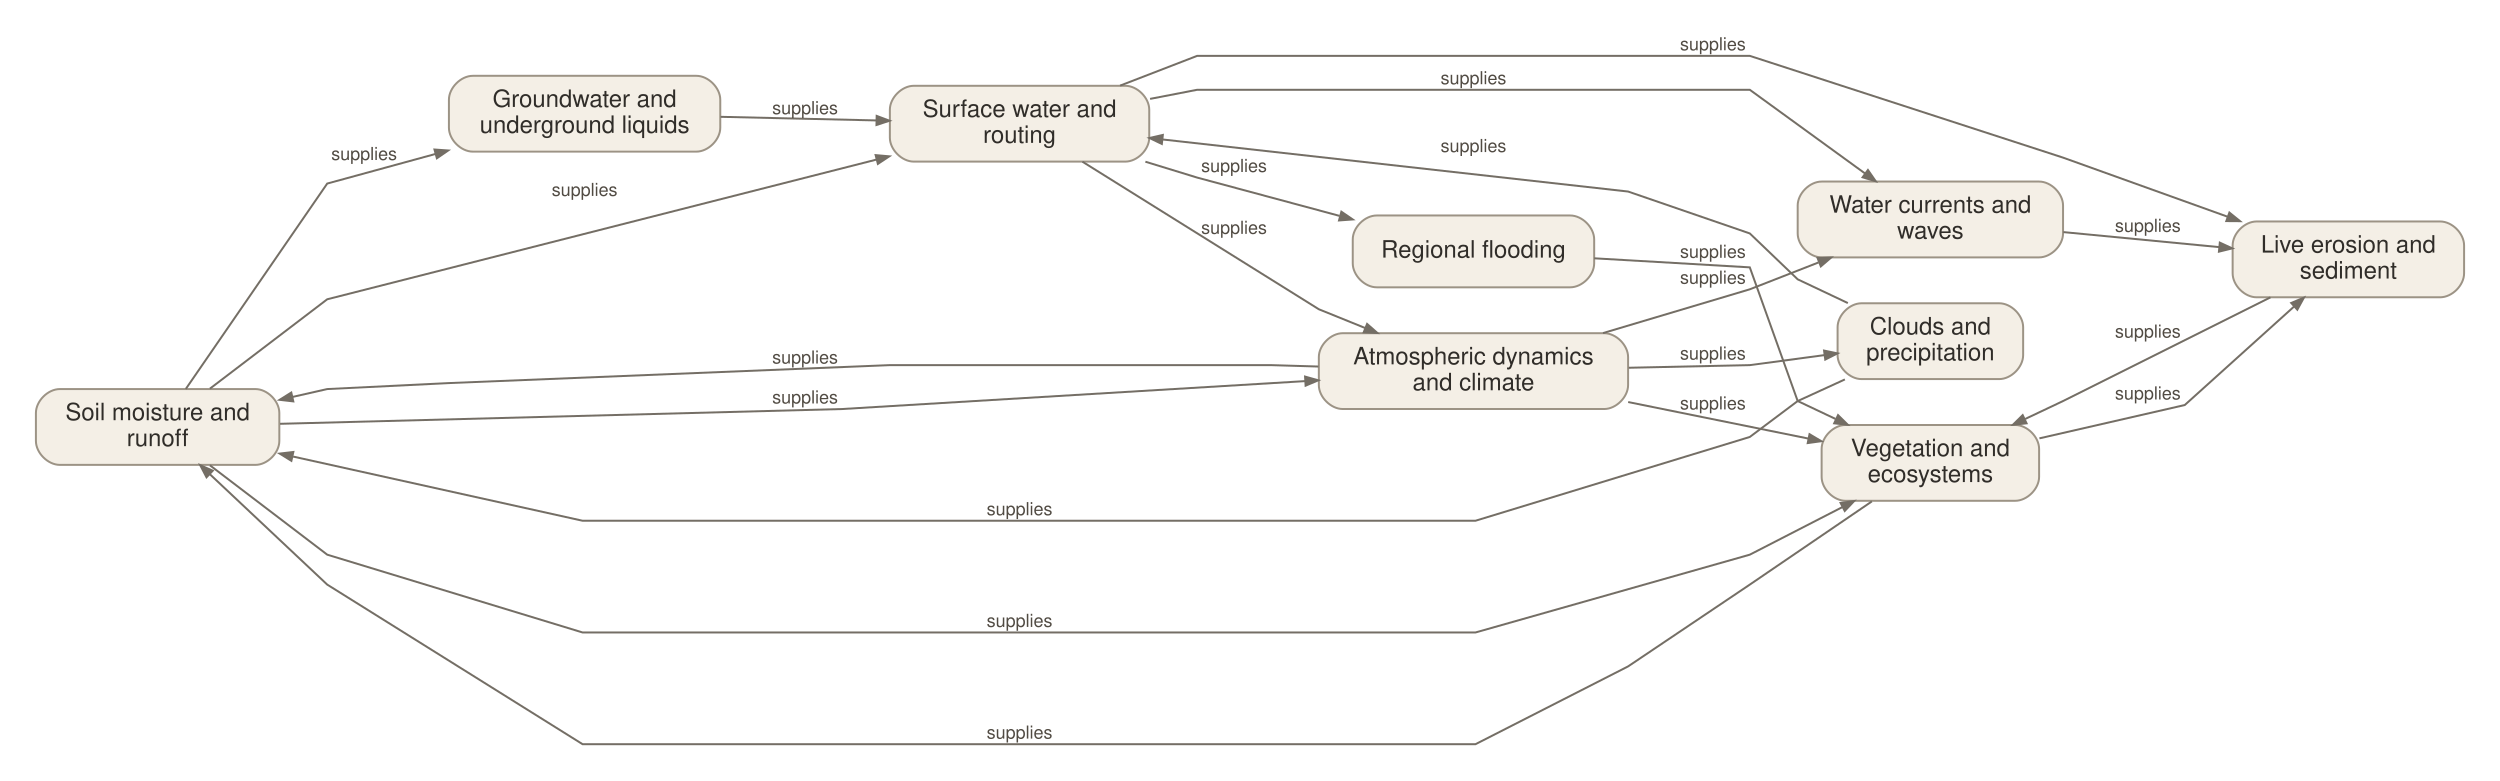
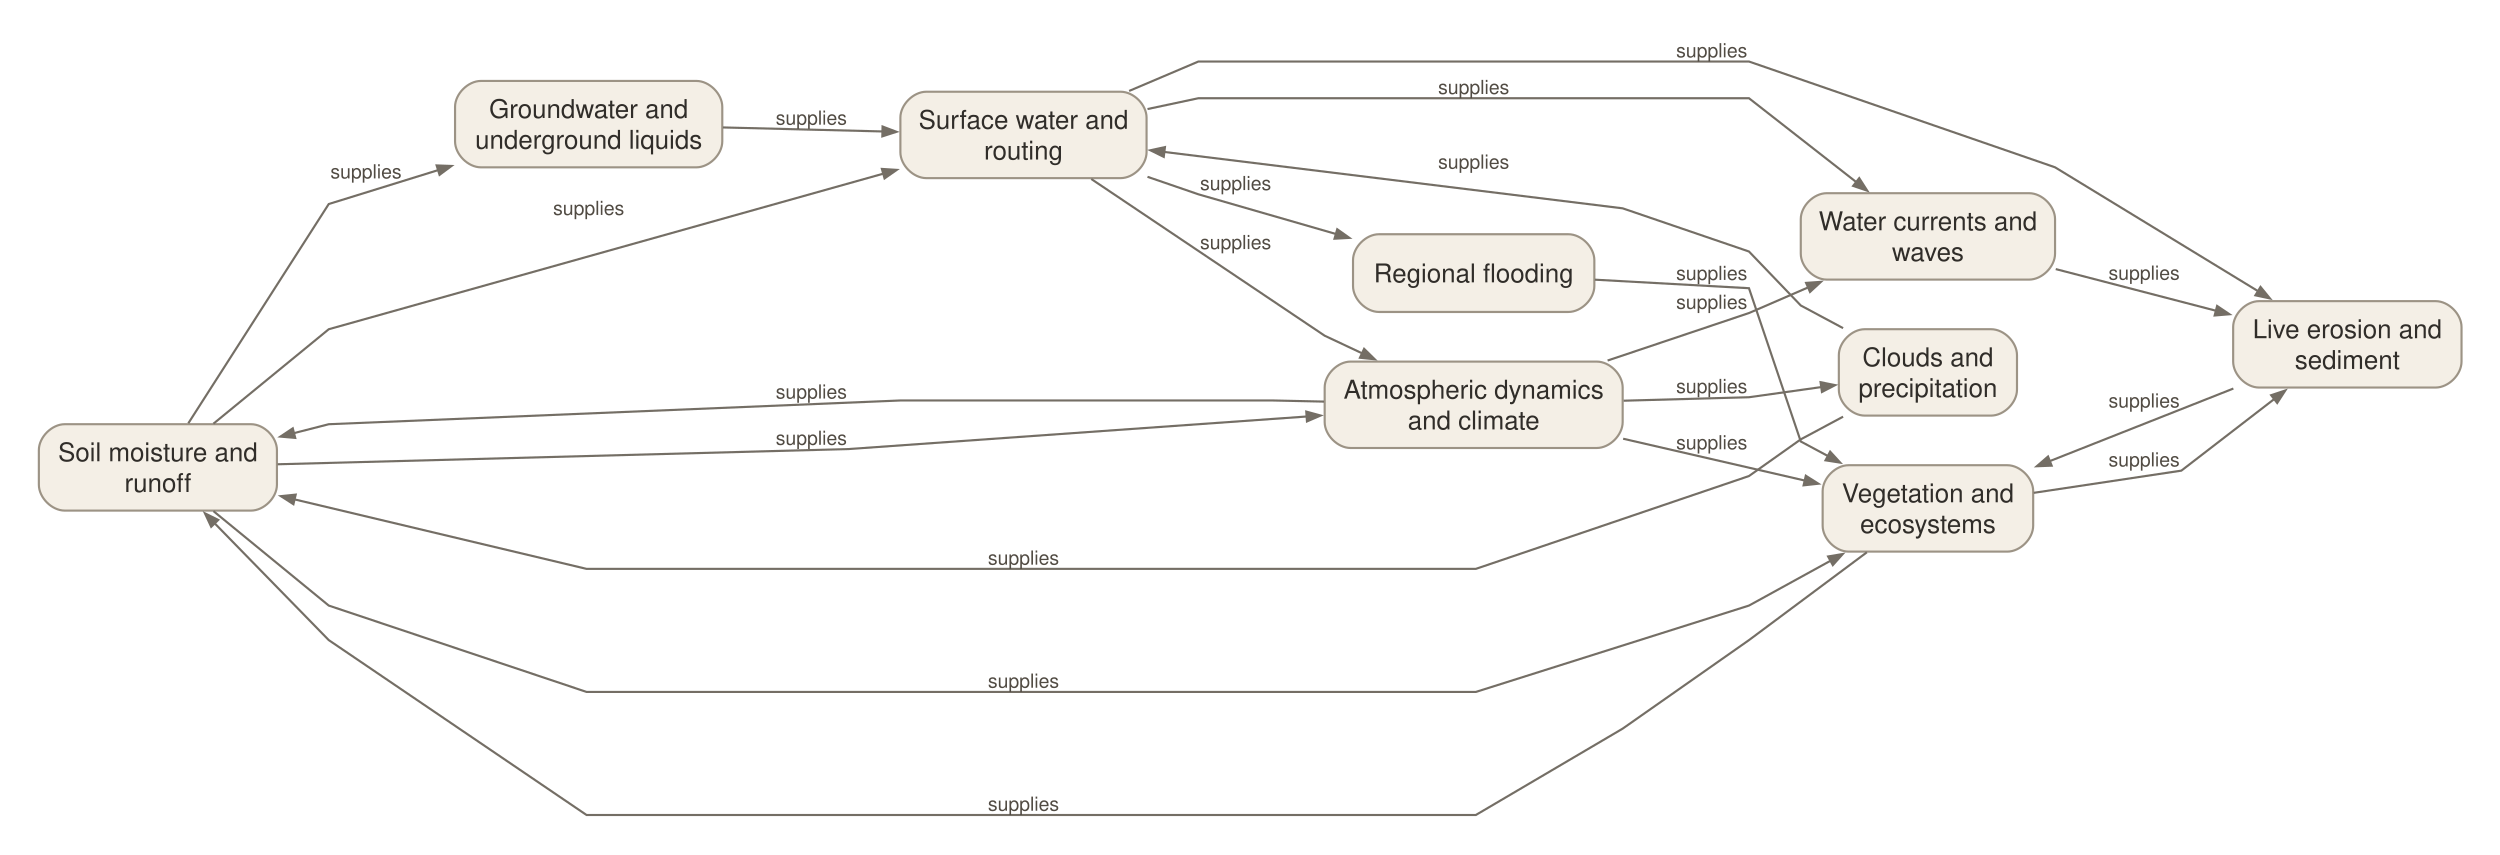
- <svg xmlns="http://www.w3.org/2000/svg" width="1253pt" height="391pt" viewBox="0.00 0.00 1253.00 391.00">
-   <g id="graph0" class="graph" transform="scale(1 1) rotate(0) translate(18 373)">
+ <svg xmlns="http://www.w3.org/2000/svg" width="1158pt" height="396pt" viewBox="0.00 0.00 1158.00 396.00">
+   <g id="graph0" class="graph" transform="scale(1 1) rotate(0) translate(18 377.5)">
    <g id="node1" class="node">
-       <path fill="#f4efe6" stroke="#9c9385" d="M110,-178C110,-178 12,-178 12,-178 6,-178 0,-172 0,-166 0,-166 0,-152 0,-152 0,-146 6,-140 12,-140 12,-140 110,-140 110,-140 116,-140 122,-146 122,-152 122,-152 122,-166 122,-166 122,-172 116,-178 110,-178" />
-       <text text-anchor="middle" x="61" y="-162.4" font-family="Helvetica,sans-Serif" font-size="12.00" fill="#302d29">Soil moisture and</text>
-       <text text-anchor="middle" x="61" y="-149.4" font-family="Helvetica,sans-Serif" font-size="12.00" fill="#302d29">runoff</text>
+       <path fill="#f4efe6" stroke="#9c9385" d="M98.28,-181.01C98.28,-181.01 12,-181.01 12,-181.01 6,-181.01 0,-175.01 0,-169.01 0,-169.01 0,-152.99 0,-152.99 0,-146.99 6,-140.99 12,-140.99 12,-140.99 98.28,-140.99 98.28,-140.99 104.28,-140.99 110.28,-146.99 110.28,-152.99 110.28,-152.99 110.28,-169.01 110.28,-169.01 110.28,-175.01 104.28,-181.01 98.28,-181.01" />
+       <text xml:space="preserve" text-anchor="middle" x="55.14" y="-163.85" font-family="Helvetica,sans-Serif" font-size="12.00" fill="#302d29">Soil moisture and</text>
+       <text xml:space="preserve" text-anchor="middle" x="55.14" y="-149.6" font-family="Helvetica,sans-Serif" font-size="12.00" fill="#302d29">runoff</text>
    </g>
    <g id="node2" class="node">
-       <path fill="#f4efe6" stroke="#9c9385" d="M546,-330C546,-330 440,-330 440,-330 434,-330 428,-324 428,-318 428,-318 428,-304 428,-304 428,-298 434,-292 440,-292 440,-292 546,-292 546,-292 552,-292 558,-298 558,-304 558,-304 558,-318 558,-318 558,-324 552,-330 546,-330" />
-       <text text-anchor="middle" x="493" y="-314.4" font-family="Helvetica,sans-Serif" font-size="12.00" fill="#302d29">Surface water and</text>
-       <text text-anchor="middle" x="493" y="-301.4" font-family="Helvetica,sans-Serif" font-size="12.00" fill="#302d29">routing</text>
+       <path fill="#f4efe6" stroke="#9c9385" d="M501.09,-335.01C501.09,-335.01 411.06,-335.01 411.06,-335.01 405.06,-335.01 399.06,-329.01 399.06,-323.01 399.06,-323.01 399.06,-306.99 399.06,-306.99 399.06,-300.99 405.06,-294.99 411.06,-294.99 411.06,-294.99 501.09,-294.99 501.09,-294.99 507.09,-294.99 513.09,-300.99 513.09,-306.99 513.09,-306.99 513.09,-323.01 513.09,-323.01 513.09,-329.01 507.09,-335.01 501.09,-335.01" />
+       <text xml:space="preserve" text-anchor="middle" x="456.08" y="-317.85" font-family="Helvetica,sans-Serif" font-size="12.00" fill="#302d29">Surface water and</text>
+       <text xml:space="preserve" text-anchor="middle" x="456.08" y="-303.6" font-family="Helvetica,sans-Serif" font-size="12.00" fill="#302d29">routing</text>
    </g>
    <g id="edge1" class="edge">
-       <path fill="none" stroke="#746e65" d="M87.2,-178.2C111.95,-197.05 146,-223 146,-223 146,-223 319.95,-267.24 421.17,-292.99" />
-       <polygon fill="#746e65" stroke="#746e65" points="420.87,-295.26 427.73,-294.65 421.99,-290.85 420.87,-295.26" />
-       <text text-anchor="middle" x="275" y="-274.8" font-family="Helvetica,sans-Serif" font-size="9.00" fill="#514b43">supplies</text>
+       <path fill="none" stroke="#746e65" d="M80.86,-181.25C103.76,-200 134.28,-225 134.28,-225 134.28,-225 297.85,-270.89 391.39,-297.13" />
+       <polygon fill="#746e65" stroke="#746e65" points="390.5,-299.25 397.37,-298.81 391.73,-294.87 390.5,-299.25" />
+       <text xml:space="preserve" text-anchor="middle" x="254.67" y="-277.93" font-family="Helvetica,sans-Serif" font-size="9.00" fill="#514b43">supplies</text>
    </g>
    <g id="node4" class="node">
-       <path fill="#f4efe6" stroke="#9c9385" d="M331,-335C331,-335 219,-335 219,-335 213,-335 207,-329 207,-323 207,-323 207,-309 207,-309 207,-303 213,-297 219,-297 219,-297 331,-297 331,-297 337,-297 343,-303 343,-309 343,-309 343,-323 343,-323 343,-329 337,-335 331,-335" />
-       <text text-anchor="middle" x="275" y="-319.4" font-family="Helvetica,sans-Serif" font-size="12.00" fill="#302d29">Groundwater and</text>
-       <text text-anchor="middle" x="275" y="-306.4" font-family="Helvetica,sans-Serif" font-size="12.00" fill="#302d29">underground liquids</text>
+       <path fill="#f4efe6" stroke="#9c9385" d="M304.56,-340.01C304.56,-340.01 204.78,-340.01 204.78,-340.01 198.78,-340.01 192.78,-334.01 192.78,-328.01 192.78,-328.01 192.78,-311.99 192.78,-311.99 192.78,-305.99 198.78,-299.99 204.78,-299.99 204.78,-299.99 304.56,-299.99 304.56,-299.99 310.56,-299.99 316.56,-305.99 316.56,-311.99 316.56,-311.99 316.56,-328.01 316.56,-328.01 316.56,-334.01 310.56,-340.01 304.56,-340.01" />
+       <text xml:space="preserve" text-anchor="middle" x="254.67" y="-322.85" font-family="Helvetica,sans-Serif" font-size="12.00" fill="#302d29">Groundwater and</text>
+       <text xml:space="preserve" text-anchor="middle" x="254.67" y="-308.6" font-family="Helvetica,sans-Serif" font-size="12.00" fill="#302d29">underground liquids</text>
    </g>
    <g id="edge4" class="edge">
-       <path fill="none" stroke="#746e65" d="M75.12,-178.06C98.75,-212.38 146,-281 146,-281 146,-281 171.75,-288.04 200.15,-295.81" />
-       <polygon fill="#746e65" stroke="#746e65" points="199.76,-298.06 206.63,-297.58 200.96,-293.67 199.76,-298.06" />
-       <text text-anchor="middle" x="164.5" y="-292.8" font-family="Helvetica,sans-Serif" font-size="9.00" fill="#514b43">supplies</text>
+       <path fill="none" stroke="#746e65" d="M69.22,-181.42C91.46,-216.15 134.28,-283 134.28,-283 134.28,-283 158.44,-290.49 185.03,-298.73" />
+       <polygon fill="#746e65" stroke="#746e65" points="184.25,-300.87 191.13,-300.62 185.6,-296.52 184.25,-300.87" />
+       <text xml:space="preserve" text-anchor="middle" x="151.53" y="-294.87" font-family="Helvetica,sans-Serif" font-size="9.00" fill="#514b43">supplies</text>
    </g>
    <g id="node5" class="node">
-       <path fill="#f4efe6" stroke="#9c9385" d="M786,-206C786,-206 655,-206 655,-206 649,-206 643,-200 643,-194 643,-194 643,-180 643,-180 643,-174 649,-168 655,-168 655,-168 786,-168 786,-168 792,-168 798,-174 798,-180 798,-180 798,-194 798,-194 798,-200 792,-206 786,-206" />
-       <text text-anchor="middle" x="720.5" y="-190.4" font-family="Helvetica,sans-Serif" font-size="12.00" fill="#302d29">Atmospheric dynamics</text>
-       <text text-anchor="middle" x="720.5" y="-177.4" font-family="Helvetica,sans-Serif" font-size="12.00" fill="#302d29">and climate</text>
+       <path fill="#f4efe6" stroke="#9c9385" d="M721.62,-210.01C721.62,-210.01 607.59,-210.01 607.59,-210.01 601.59,-210.01 595.59,-204.01 595.59,-198.01 595.59,-198.01 595.59,-181.99 595.59,-181.99 595.59,-175.99 601.59,-169.99 607.59,-169.99 607.59,-169.99 721.62,-169.99 721.62,-169.99 727.62,-169.99 733.62,-175.99 733.62,-181.99 733.62,-181.99 733.62,-198.01 733.62,-198.01 733.62,-204.01 727.62,-210.01 721.62,-210.01" />
+       <text xml:space="preserve" text-anchor="middle" x="664.61" y="-192.85" font-family="Helvetica,sans-Serif" font-size="12.00" fill="#302d29">Atmospheric dynamics</text>
+       <text xml:space="preserve" text-anchor="middle" x="664.61" y="-178.6" font-family="Helvetica,sans-Serif" font-size="12.00" fill="#302d29">and climate</text>
    </g>
    <g id="edge2" class="edge">
-       <path fill="none" stroke="#746e65" d="M122.36,-160.59C220.54,-163.17 404,-168 404,-168 404,-168 542.6,-176.35 636.07,-181.98" />
-       <polygon fill="#746e65" stroke="#746e65" points="636.1,-184.26 642.72,-182.38 636.37,-179.71 636.1,-184.26" />
-       <text text-anchor="middle" x="385.5" y="-170.8" font-family="Helvetica,sans-Serif" font-size="9.00" fill="#514b43">supplies</text>
+       <path fill="none" stroke="#746e65" d="M110.6,-162.45C201.69,-164.88 375.06,-169.5 375.06,-169.5 375.06,-169.5 501.86,-178.51 587.34,-184.58" />
+       <polygon fill="#746e65" stroke="#746e65" points="587.07,-186.84 593.71,-185.03 587.39,-182.3 587.07,-186.84" />
+       <text xml:space="preserve" text-anchor="middle" x="357.81" y="-171.45" font-family="Helvetica,sans-Serif" font-size="9.00" fill="#514b43">supplies</text>
    </g>
    <g id="node8" class="node">
-       <path fill="#f4efe6" stroke="#9c9385" d="M992,-160C992,-160 907,-160 907,-160 901,-160 895,-154 895,-148 895,-148 895,-134 895,-134 895,-128 901,-122 907,-122 907,-122 992,-122 992,-122 998,-122 1004,-128 1004,-134 1004,-134 1004,-148 1004,-148 1004,-154 998,-160 992,-160" />
-       <text text-anchor="middle" x="949.5" y="-144.4" font-family="Helvetica,sans-Serif" font-size="12.00" fill="#302d29">Vegetation and</text>
-       <text text-anchor="middle" x="949.5" y="-131.4" font-family="Helvetica,sans-Serif" font-size="12.00" fill="#302d29">ecosystems</text>
+       <path fill="#f4efe6" stroke="#9c9385" d="M911.77,-162.01C911.77,-162.01 838.25,-162.01 838.25,-162.01 832.25,-162.01 826.25,-156.01 826.25,-150.01 826.25,-150.01 826.25,-133.99 826.25,-133.99 826.25,-127.99 832.25,-121.99 838.25,-121.99 838.25,-121.99 911.77,-121.99 911.77,-121.99 917.77,-121.99 923.77,-127.99 923.77,-133.99 923.77,-133.99 923.77,-150.01 923.77,-150.01 923.77,-156.01 917.77,-162.01 911.77,-162.01" />
+       <text xml:space="preserve" text-anchor="middle" x="875.01" y="-144.85" font-family="Helvetica,sans-Serif" font-size="12.00" fill="#302d29">Vegetation and</text>
+       <text xml:space="preserve" text-anchor="middle" x="875.01" y="-130.6" font-family="Helvetica,sans-Serif" font-size="12.00" fill="#302d29">ecosystems</text>
    </g>
    <g id="edge3" class="edge">
-       <path fill="none" stroke="#746e65" d="M87.2,-139.8C111.95,-120.95 146,-95 146,-95 146,-95 274,-56 274,-56 274,-56 274,-56 721.5,-56 721.5,-56 859,-95 859,-95 859,-95 882.57,-107.11 905.52,-118.91" />
-       <polygon fill="#746e65" stroke="#746e65" points="904.5,-120.94 911.32,-121.89 906.58,-116.9 904.5,-120.94" />
-       <text text-anchor="middle" x="493" y="-58.8" font-family="Helvetica,sans-Serif" font-size="9.00" fill="#514b43">supplies</text>
+       <path fill="none" stroke="#746e65" d="M80.86,-140.75C103.76,-122 134.28,-97 134.28,-97 134.28,-97 253.67,-57 253.67,-57 253.67,-57 253.67,-57 665.61,-57 665.61,-57 792.12,-97 792.12,-97 792.12,-97 810.61,-107.16 830.02,-117.83" />
+       <polygon fill="#746e65" stroke="#746e65" points="828.78,-119.74 835.57,-120.88 830.97,-115.75 828.78,-119.74" />
+       <text xml:space="preserve" text-anchor="middle" x="456.08" y="-58.95" font-family="Helvetica,sans-Serif" font-size="9.00" fill="#514b43">supplies</text>
    </g>
    <g id="node3" class="node">
-       <path fill="#f4efe6" stroke="#9c9385" d="M769,-265C769,-265 672,-265 672,-265 666,-265 660,-259 660,-253 660,-253 660,-241 660,-241 660,-235 666,-229 672,-229 672,-229 769,-229 769,-229 775,-229 781,-235 781,-241 781,-241 781,-253 781,-253 781,-259 775,-265 769,-265" />
-       <text text-anchor="middle" x="720.5" y="-243.9" font-family="Helvetica,sans-Serif" font-size="12.00" fill="#302d29">Regional flooding</text>
+       <path fill="#f4efe6" stroke="#9c9385" d="M708.5,-269C708.5,-269 620.72,-269 620.72,-269 614.72,-269 608.72,-263 608.72,-257 608.72,-257 608.72,-245 608.72,-245 608.72,-239 614.72,-233 620.72,-233 620.72,-233 708.5,-233 708.5,-233 714.5,-233 720.5,-239 720.5,-245 720.5,-245 720.5,-257 720.5,-257 720.5,-263 714.5,-269 708.5,-269" />
+       <text xml:space="preserve" text-anchor="middle" x="664.61" y="-246.72" font-family="Helvetica,sans-Serif" font-size="12.00" fill="#302d29">Regional flooding</text>
    </g>
    <g id="edge5" class="edge">
-       <path fill="none" stroke="#746e65" d="M556.07,-291.95C570.63,-287.49 582,-284 582,-284 582,-284 618.18,-274.26 653.43,-264.78" />
-       <polygon fill="#746e65" stroke="#746e65" points="654.3,-266.9 659.99,-263.01 653.12,-262.51 654.3,-266.9" />
-       <text text-anchor="middle" x="600.5" y="-286.8" font-family="Helvetica,sans-Serif" font-size="9.00" fill="#514b43">supplies</text>
+       <path fill="none" stroke="#746e65" d="M513.52,-295.6C526.76,-291.05 537.09,-287.5 537.09,-287.5 537.09,-287.5 569.06,-278.28 600.85,-269.1" />
+       <polygon fill="#746e65" stroke="#746e65" points="601.41,-271.31 607.03,-267.32 600.15,-266.94 601.41,-271.31" />
+       <text xml:space="preserve" text-anchor="middle" x="554.34" y="-289.45" font-family="Helvetica,sans-Serif" font-size="9.00" fill="#514b43">supplies</text>
    </g>
    <g id="edge6" class="edge">
-       <path fill="none" stroke="#746e65" d="M524.51,-291.96C568.1,-264.75 643,-218 643,-218 643,-218 653.24,-213.85 666.23,-208.59" />
-       <polygon fill="#746e65" stroke="#746e65" points="667.19,-210.65 672.36,-206.1 665.48,-206.44 667.19,-210.65" />
-       <text text-anchor="middle" x="600.5" y="-255.8" font-family="Helvetica,sans-Serif" font-size="9.00" fill="#514b43">supplies</text>
+       <path fill="none" stroke="#746e65" d="M487.47,-294.59C528.25,-267.21 595.59,-222 595.59,-222 595.59,-222 603,-218.51 612.93,-213.84" />
+       <polygon fill="#746e65" stroke="#746e65" points="613.86,-215.92 618.78,-211.09 611.93,-211.8 613.86,-215.92" />
+       <text xml:space="preserve" text-anchor="middle" x="554.34" y="-262.12" font-family="Helvetica,sans-Serif" font-size="9.00" fill="#514b43">supplies</text>
    </g>
    <g id="node7" class="node">
-       <path fill="#f4efe6" stroke="#9c9385" d="M1205,-262C1205,-262 1113,-262 1113,-262 1107,-262 1101,-256 1101,-250 1101,-250 1101,-236 1101,-236 1101,-230 1107,-224 1113,-224 1113,-224 1205,-224 1205,-224 1211,-224 1217,-230 1217,-236 1217,-236 1217,-250 1217,-250 1217,-256 1211,-262 1205,-262" />
-       <text text-anchor="middle" x="1159" y="-246.4" font-family="Helvetica,sans-Serif" font-size="12.00" fill="#302d29">Live erosion and</text>
-       <text text-anchor="middle" x="1159" y="-233.4" font-family="Helvetica,sans-Serif" font-size="12.00" fill="#302d29">sediment</text>
+       <path fill="#f4efe6" stroke="#9c9385" d="M1110.18,-238.01C1110.18,-238.01 1028.4,-238.01 1028.4,-238.01 1022.4,-238.01 1016.4,-232.01 1016.4,-226.01 1016.4,-226.01 1016.4,-209.99 1016.4,-209.99 1016.4,-203.99 1022.4,-197.99 1028.4,-197.99 1028.4,-197.99 1110.18,-197.99 1110.18,-197.99 1116.18,-197.99 1122.18,-203.99 1122.18,-209.99 1122.18,-209.99 1122.18,-226.01 1122.18,-226.01 1122.18,-232.01 1116.18,-238.01 1110.18,-238.01" />
+       <text xml:space="preserve" text-anchor="middle" x="1069.29" y="-220.85" font-family="Helvetica,sans-Serif" font-size="12.00" fill="#302d29">Live erosion and</text>
+       <text xml:space="preserve" text-anchor="middle" x="1069.29" y="-206.6" font-family="Helvetica,sans-Serif" font-size="12.00" fill="#302d29">sediment</text>
    </g>
    <g id="edge7" class="edge">
-       <path fill="none" stroke="#746e65" d="M543.4,-330.09C563.46,-337.84 582,-345 582,-345 582,-345 859,-345 859,-345 859,-345 1016,-294 1016,-294 1016,-294 1059.63,-278.33 1098.53,-264.36" />
-       <polygon fill="#746e65" stroke="#746e65" points="1099.37,-266.47 1104.72,-262.14 1097.83,-262.19 1099.37,-266.47" />
-       <text text-anchor="middle" x="840.5" y="-347.8" font-family="Helvetica,sans-Serif" font-size="9.00" fill="#514b43">supplies</text>
+       <path fill="none" stroke="#746e65" d="M505.01,-335.37C522.05,-342.61 537.09,-349 537.09,-349 537.09,-349 792.12,-349 792.12,-349 792.12,-349 933.9,-300 933.9,-300 933.9,-300 988.43,-266.73 1028.02,-242.57" />
+       <polygon fill="#746e65" stroke="#746e65" points="1029.07,-244.6 1033.43,-239.27 1026.7,-240.71 1029.07,-244.6" />
+       <text xml:space="preserve" text-anchor="middle" x="774.87" y="-350.95" font-family="Helvetica,sans-Serif" font-size="9.00" fill="#514b43">supplies</text>
    </g>
    <g id="node9" class="node">
-       <path fill="#f4efe6" stroke="#9c9385" d="M1004,-282C1004,-282 895,-282 895,-282 889,-282 883,-276 883,-270 883,-270 883,-256 883,-256 883,-250 889,-244 895,-244 895,-244 1004,-244 1004,-244 1010,-244 1016,-250 1016,-256 1016,-256 1016,-270 1016,-270 1016,-276 1010,-282 1004,-282" />
-       <text text-anchor="middle" x="949.5" y="-266.4" font-family="Helvetica,sans-Serif" font-size="12.00" fill="#302d29">Water currents and</text>
-       <text text-anchor="middle" x="949.5" y="-253.4" font-family="Helvetica,sans-Serif" font-size="12.00" fill="#302d29">waves</text>
+       <path fill="#f4efe6" stroke="#9c9385" d="M921.9,-288.01C921.9,-288.01 828.12,-288.01 828.12,-288.01 822.12,-288.01 816.12,-282.01 816.12,-276.01 816.12,-276.01 816.12,-259.99 816.12,-259.99 816.12,-253.99 822.12,-247.99 828.12,-247.99 828.12,-247.99 921.9,-247.99 921.9,-247.99 927.9,-247.99 933.9,-253.99 933.9,-259.99 933.9,-259.99 933.9,-276.01 933.9,-276.01 933.9,-282.01 927.9,-288.01 921.9,-288.01" />
+       <text xml:space="preserve" text-anchor="middle" x="875.01" y="-270.85" font-family="Helvetica,sans-Serif" font-size="12.00" fill="#302d29">Water currents and</text>
+       <text xml:space="preserve" text-anchor="middle" x="875.01" y="-256.6" font-family="Helvetica,sans-Serif" font-size="12.00" fill="#302d29">waves</text>
    </g>
    <g id="edge8" class="edge">
-       <path fill="none" stroke="#746e65" d="M558.42,-323.44C571.84,-326.04 582,-328 582,-328 582,-328 859,-328 859,-328 859,-328 891.01,-304.75 916.75,-286.06" />
-       <polygon fill="#746e65" stroke="#746e65" points="918.21,-287.81 922.13,-282.15 915.53,-284.13 918.21,-287.81" />
-       <text text-anchor="middle" x="720.5" y="-330.8" font-family="Helvetica,sans-Serif" font-size="9.00" fill="#514b43">supplies</text>
+       <path fill="none" stroke="#746e65" d="M513.52,-326.99C526.76,-329.8 537.09,-332 537.09,-332 537.09,-332 792.12,-332 792.12,-332 792.12,-332 819.08,-310.93 842.06,-292.97" />
+       <polygon fill="#746e65" stroke="#746e65" points="843.19,-294.98 846.91,-289.18 840.38,-291.39 843.19,-294.98" />
+       <text xml:space="preserve" text-anchor="middle" x="664.61" y="-333.95" font-family="Helvetica,sans-Serif" font-size="9.00" fill="#514b43">supplies</text>
    </g>
    <g id="edge9" class="edge">
-       <path fill="none" stroke="#746e65" d="M781.01,-243.54C818.17,-241.38 859,-239 859,-239 859,-239 883,-172 883,-172 883,-172 891.3,-168.07 901.99,-163.01" />
-       <polygon fill="#746e65" stroke="#746e65" points="903.23,-164.94 908.14,-160.1 901.29,-160.83 903.23,-164.94" />
-       <text text-anchor="middle" x="840.5" y="-243.8" font-family="Helvetica,sans-Serif" font-size="9.00" fill="#514b43">supplies</text>
+       <path fill="none" stroke="#746e65" d="M720.73,-247.95C754.82,-246.06 792.12,-244 792.12,-244 792.12,-244 816.12,-173 816.12,-173 816.12,-173 821.51,-170.11 829,-166.1" />
+       <polygon fill="#746e65" stroke="#746e65" points="829.73,-168.29 834.38,-163.22 827.58,-164.28 829.73,-168.29" />
+       <text xml:space="preserve" text-anchor="middle" x="774.87" y="-247.83" font-family="Helvetica,sans-Serif" font-size="9.00" fill="#514b43">supplies</text>
    </g>
    <g id="edge10" class="edge">
-       <path fill="none" stroke="#746e65" d="M343.16,-314.45C367.94,-313.87 396.09,-313.22 421.19,-312.64" />
-       <polygon fill="#746e65" stroke="#746e65" points="421.39,-314.91 427.84,-312.49 421.29,-310.36 421.39,-314.91" />
-       <text text-anchor="middle" x="385.5" y="-315.8" font-family="Helvetica,sans-Serif" font-size="9.00" fill="#514b43">supplies</text>
+       <path fill="none" stroke="#746e65" d="M316.85,-318.47C340.3,-317.88 367.12,-317.21 390.84,-316.61" />
+       <polygon fill="#746e65" stroke="#746e65" points="390.81,-318.89 397.25,-316.45 390.7,-314.34 390.81,-318.89" />
+       <text xml:space="preserve" text-anchor="middle" x="357.81" y="-319.75" font-family="Helvetica,sans-Serif" font-size="9.00" fill="#514b43">supplies</text>
    </g>
    <g id="edge14" class="edge">
-       <path fill="none" stroke="#746e65" d="M642.82,-189.29C629.06,-189.7 619,-190 619,-190 619,-190 428,-190 428,-190 428,-190 207,-181 207,-181 207,-181 146,-178 146,-178 146,-178 138.75,-176.36 128.5,-174.04" />
-       <polygon fill="#746e65" stroke="#746e65" points="129,-171.82 122.15,-172.61 127.99,-176.26 129,-171.82" />
-       <text text-anchor="middle" x="385.5" y="-190.8" font-family="Helvetica,sans-Serif" font-size="9.00" fill="#514b43">supplies</text>
+       <path fill="none" stroke="#746e65" d="M595.29,-191.48C581.73,-191.78 571.59,-192 571.59,-192 571.59,-192 399.06,-192 399.06,-192 399.06,-192 134.28,-181 134.28,-181 134.28,-181 127.59,-179.29 118.12,-176.87" />
+       <polygon fill="#746e65" stroke="#746e65" points="118.74,-174.67 111.88,-175.27 117.61,-179.08 118.74,-174.67" />
+       <text xml:space="preserve" text-anchor="middle" x="357.81" y="-192.89" font-family="Helvetica,sans-Serif" font-size="9.00" fill="#514b43">supplies</text>
    </g>
    <g id="node6" class="node">
-       <path fill="#f4efe6" stroke="#9c9385" d="M984,-221C984,-221 915,-221 915,-221 909,-221 903,-215 903,-209 903,-209 903,-195 903,-195 903,-189 909,-183 915,-183 915,-183 984,-183 984,-183 990,-183 996,-189 996,-195 996,-195 996,-209 996,-209 996,-215 990,-221 984,-221" />
-       <text text-anchor="middle" x="949.5" y="-205.4" font-family="Helvetica,sans-Serif" font-size="12.00" fill="#302d29">Clouds and</text>
-       <text text-anchor="middle" x="949.5" y="-192.4" font-family="Helvetica,sans-Serif" font-size="12.00" fill="#302d29">precipitation</text>
+       <path fill="#f4efe6" stroke="#9c9385" d="M904.27,-225.01C904.27,-225.01 845.75,-225.01 845.75,-225.01 839.75,-225.01 833.75,-219.01 833.75,-213.01 833.75,-213.01 833.75,-196.99 833.75,-196.99 833.75,-190.99 839.75,-184.99 845.75,-184.99 845.75,-184.99 904.27,-184.99 904.27,-184.99 910.27,-184.99 916.27,-190.99 916.27,-196.99 916.27,-196.99 916.27,-213.01 916.27,-213.01 916.27,-219.01 910.27,-225.01 904.27,-225.01" />
+       <text xml:space="preserve" text-anchor="middle" x="875.01" y="-207.85" font-family="Helvetica,sans-Serif" font-size="12.00" fill="#302d29">Clouds and</text>
+       <text xml:space="preserve" text-anchor="middle" x="875.01" y="-193.6" font-family="Helvetica,sans-Serif" font-size="12.00" fill="#302d29">precipitation</text>
    </g>
    <g id="edge11" class="edge">
-       <path fill="none" stroke="#746e65" d="M798.29,-188.68C829.79,-189.36 859,-190 859,-190 859,-190 876.79,-192.39 896.51,-195.03" />
-       <polygon fill="#746e65" stroke="#746e65" points="896.22,-197.29 902.96,-195.89 896.82,-192.78 896.22,-197.29" />
-       <text text-anchor="middle" x="840.5" y="-192.8" font-family="Helvetica,sans-Serif" font-size="9.00" fill="#514b43">supplies</text>
+       <path fill="none" stroke="#746e65" d="M734.05,-191.89C763.86,-192.72 792.12,-193.5 792.12,-193.5 792.12,-193.5 808.04,-195.74 825.84,-198.24" />
+       <polygon fill="#746e65" stroke="#746e65" points="825.29,-200.46 832.05,-199.11 825.93,-195.95 825.29,-200.46" />
+       <text xml:space="preserve" text-anchor="middle" x="774.87" y="-195.45" font-family="Helvetica,sans-Serif" font-size="9.00" fill="#514b43">supplies</text>
    </g>
    <g id="edge12" class="edge">
-       <path fill="none" stroke="#746e65" d="M798.04,-171.49C827.47,-165.53 860.62,-158.81 888.3,-153.2" />
-       <polygon fill="#746e65" stroke="#746e65" points="888.93,-155.39 894.85,-151.87 888.03,-150.93 888.93,-155.39" />
-       <text text-anchor="middle" x="840.5" y="-167.8" font-family="Helvetica,sans-Serif" font-size="9.00" fill="#514b43">supplies</text>
+       <path fill="none" stroke="#746e65" d="M733.84,-174.28C761.18,-167.99 792.28,-160.82 818.23,-154.85" />
+       <polygon fill="#746e65" stroke="#746e65" points="818.45,-157.13 824.28,-153.45 817.43,-152.7 818.45,-157.13" />
+       <text xml:space="preserve" text-anchor="middle" x="774.87" y="-169.39" font-family="Helvetica,sans-Serif" font-size="9.00" fill="#514b43">supplies</text>
    </g>
    <g id="edge13" class="edge">
-       <path fill="none" stroke="#746e65" d="M785.42,-206.06C821.33,-216.77 859,-228 859,-228 859,-228 875.01,-234.26 893.48,-241.48" />
-       <polygon fill="#746e65" stroke="#746e65" points="892.94,-243.72 899.82,-243.96 894.6,-239.48 892.94,-243.72" />
-       <text text-anchor="middle" x="840.5" y="-230.8" font-family="Helvetica,sans-Serif" font-size="9.00" fill="#514b43">supplies</text>
+       <path fill="none" stroke="#746e65" d="M726.64,-210.5C758.99,-221.37 792.12,-232.5 792.12,-232.5 792.12,-232.5 804.55,-237.89 819.72,-244.46" />
+       <polygon fill="#746e65" stroke="#746e65" points="818.59,-246.46 825.46,-246.95 820.4,-242.28 818.59,-246.46" />
+       <text xml:space="preserve" text-anchor="middle" x="774.87" y="-234.45" font-family="Helvetica,sans-Serif" font-size="9.00" fill="#514b43">supplies</text>
    </g>
    <g id="edge15" class="edge">
-       <path fill="none" stroke="#746e65" d="M906.65,-182.83C893.81,-176.95 883,-172 883,-172 883,-172 859,-154 859,-154 859,-154 721.5,-112 721.5,-112 274,-112 274,-112 274,-112 274,-112 191.02,-130.4 128.89,-144.17" />
-       <polygon fill="#746e65" stroke="#746e65" points="128.04,-142.03 122.18,-145.66 129.02,-146.47 128.04,-142.03" />
-       <text text-anchor="middle" x="493" y="-114.8" font-family="Helvetica,sans-Serif" font-size="9.00" fill="#514b43">supplies</text>
+       <path fill="none" stroke="#746e65" d="M835.72,-184.5C824.95,-178.73 816.12,-174 816.12,-174 816.12,-174 792.12,-157 792.12,-157 792.12,-157 665.61,-114 665.61,-114 253.67,-114 253.67,-114 253.67,-114 253.67,-114 176.22,-132.43 118.31,-146.21" />
+       <polygon fill="#746e65" stroke="#746e65" points="117.91,-143.96 112.11,-147.68 118.96,-148.39 117.91,-143.96" />
+       <text xml:space="preserve" text-anchor="middle" x="456.08" y="-115.95" font-family="Helvetica,sans-Serif" font-size="9.00" fill="#514b43">supplies</text>
    </g>
    <g id="edge16" class="edge">
-       <path fill="none" stroke="#746e65" d="M908.14,-221.1C894.66,-227.48 883,-233 883,-233 883,-233 859,-256 859,-256 859,-256 798,-277 798,-277 798,-277 654.56,-293.04 564.74,-303.09" />
-       <polygon fill="#746e65" stroke="#746e65" points="564.31,-300.85 558.1,-303.83 564.81,-305.37 564.31,-300.85" />
-       <text text-anchor="middle" x="720.5" y="-296.8" font-family="Helvetica,sans-Serif" font-size="9.00" fill="#514b43">supplies</text>
+       <path fill="none" stroke="#746e65" d="M835.72,-225.5C824.95,-231.27 816.12,-236 816.12,-236 816.12,-236 792.12,-261 792.12,-261 792.12,-261 733.62,-281 733.62,-281 733.62,-281 602.8,-297.08 521.12,-307.13" />
+       <polygon fill="#746e65" stroke="#746e65" points="521.05,-304.84 514.87,-307.89 521.6,-309.36 521.05,-304.84" />
+       <text xml:space="preserve" text-anchor="middle" x="664.61" y="-299.38" font-family="Helvetica,sans-Serif" font-size="9.00" fill="#514b43">supplies</text>
    </g>
    <g id="edge17" class="edge">
-       <path fill="none" stroke="#746e65" d="M1119.95,-223.97C1077.88,-202.94 1016,-172 1016,-172 1016,-172 1007.7,-168.07 997.01,-163.01" />
-       <polygon fill="#746e65" stroke="#746e65" points="997.71,-160.83 990.86,-160.1 995.77,-164.94 997.71,-160.83" />
-       <text text-anchor="middle" x="1058.5" y="-203.8" font-family="Helvetica,sans-Serif" font-size="9.00" fill="#514b43">supplies</text>
+       <path fill="none" stroke="#746e65" d="M1016.5,-197.53C990.2,-187.14 958.24,-174.5 931.44,-163.91" />
+       <polygon fill="#746e65" stroke="#746e65" points="932.32,-161.81 925.44,-161.54 930.65,-166.04 932.32,-161.81" />
+       <text xml:space="preserve" text-anchor="middle" x="975.15" y="-188.76" font-family="Helvetica,sans-Serif" font-size="9.00" fill="#514b43">supplies</text>
    </g>
    <g id="edge18" class="edge">
-       <path fill="none" stroke="#746e65" d="M920.18,-121.7C893.96,-103.83 859,-80 859,-80 859,-80 798,-39 798,-39 798,-39 721.5,0 721.5,0 274,0 274,0 274,0 274,0 146,-80 146,-80 146,-80 111.89,-112.08 87.15,-135.35" />
-       <polygon fill="#746e65" stroke="#746e65" points="85.51,-133.77 82.33,-139.88 88.63,-137.08 85.51,-133.77" />
-       <text text-anchor="middle" x="493" y="-2.8" font-family="Helvetica,sans-Serif" font-size="9.00" fill="#514b43">supplies</text>
+       <path fill="none" stroke="#746e65" d="M846.74,-121.69C822.92,-103.94 792.12,-81 792.12,-81 792.12,-81 733.62,-40 733.62,-40 733.62,-40 665.61,0 665.61,0 253.67,0 253.67,0 253.67,0 253.67,0 134.28,-81 134.28,-81 134.28,-81 104.05,-111.95 81.19,-135.35" />
+       <polygon fill="#746e65" stroke="#746e65" points="79.83,-133.49 76.92,-139.73 83.08,-136.67 79.83,-133.49" />
+       <text xml:space="preserve" text-anchor="middle" x="456.08" y="-1.95" font-family="Helvetica,sans-Serif" font-size="9.00" fill="#514b43">supplies</text>
    </g>
    <g id="edge19" class="edge">
-       <path fill="none" stroke="#746e65" d="M1004.15,-153.3C1038.62,-161.2 1077,-170 1077,-170 1077,-170 1108.13,-198.06 1131.8,-219.38" />
-       <polygon fill="#746e65" stroke="#746e65" points="1130.37,-221.16 1136.72,-223.82 1133.41,-217.78 1130.37,-221.16" />
-       <text text-anchor="middle" x="1058.5" y="-172.8" font-family="Helvetica,sans-Serif" font-size="9.00" fill="#514b43">supplies</text>
+       <path fill="none" stroke="#746e65" d="M924.02,-149.22C956.08,-154.04 992.4,-159.5 992.4,-159.5 992.4,-159.5 1014.95,-176.89 1035.47,-192.7" />
+       <polygon fill="#746e65" stroke="#746e65" points="1034.01,-194.45 1040.55,-196.62 1036.79,-190.85 1034.01,-194.45" />
+       <text xml:space="preserve" text-anchor="middle" x="975.15" y="-161.45" font-family="Helvetica,sans-Serif" font-size="9.00" fill="#514b43">supplies</text>
    </g>
    <g id="edge20" class="edge">
-       <path fill="none" stroke="#746e65" d="M1016.15,-256.67C1041.11,-254.27 1069.49,-251.53 1094.27,-249.14" />
-       <polygon fill="#746e65" stroke="#746e65" points="1094.57,-251.4 1100.82,-248.51 1094.13,-246.87 1094.57,-251.4" />
-       <text text-anchor="middle" x="1058.5" y="-256.8" font-family="Helvetica,sans-Serif" font-size="9.00" fill="#514b43">supplies</text>
+       <path fill="none" stroke="#746e65" d="M934.22,-252.86C957.76,-246.74 984.91,-239.68 1008.6,-233.52" />
+       <polygon fill="#746e65" stroke="#746e65" points="1008.97,-235.78 1014.69,-231.94 1007.83,-231.37 1008.97,-235.78" />
+       <text xml:space="preserve" text-anchor="middle" x="975.15" y="-247.94" font-family="Helvetica,sans-Serif" font-size="9.00" fill="#514b43">supplies</text>
    </g>
  </g>
</svg>
